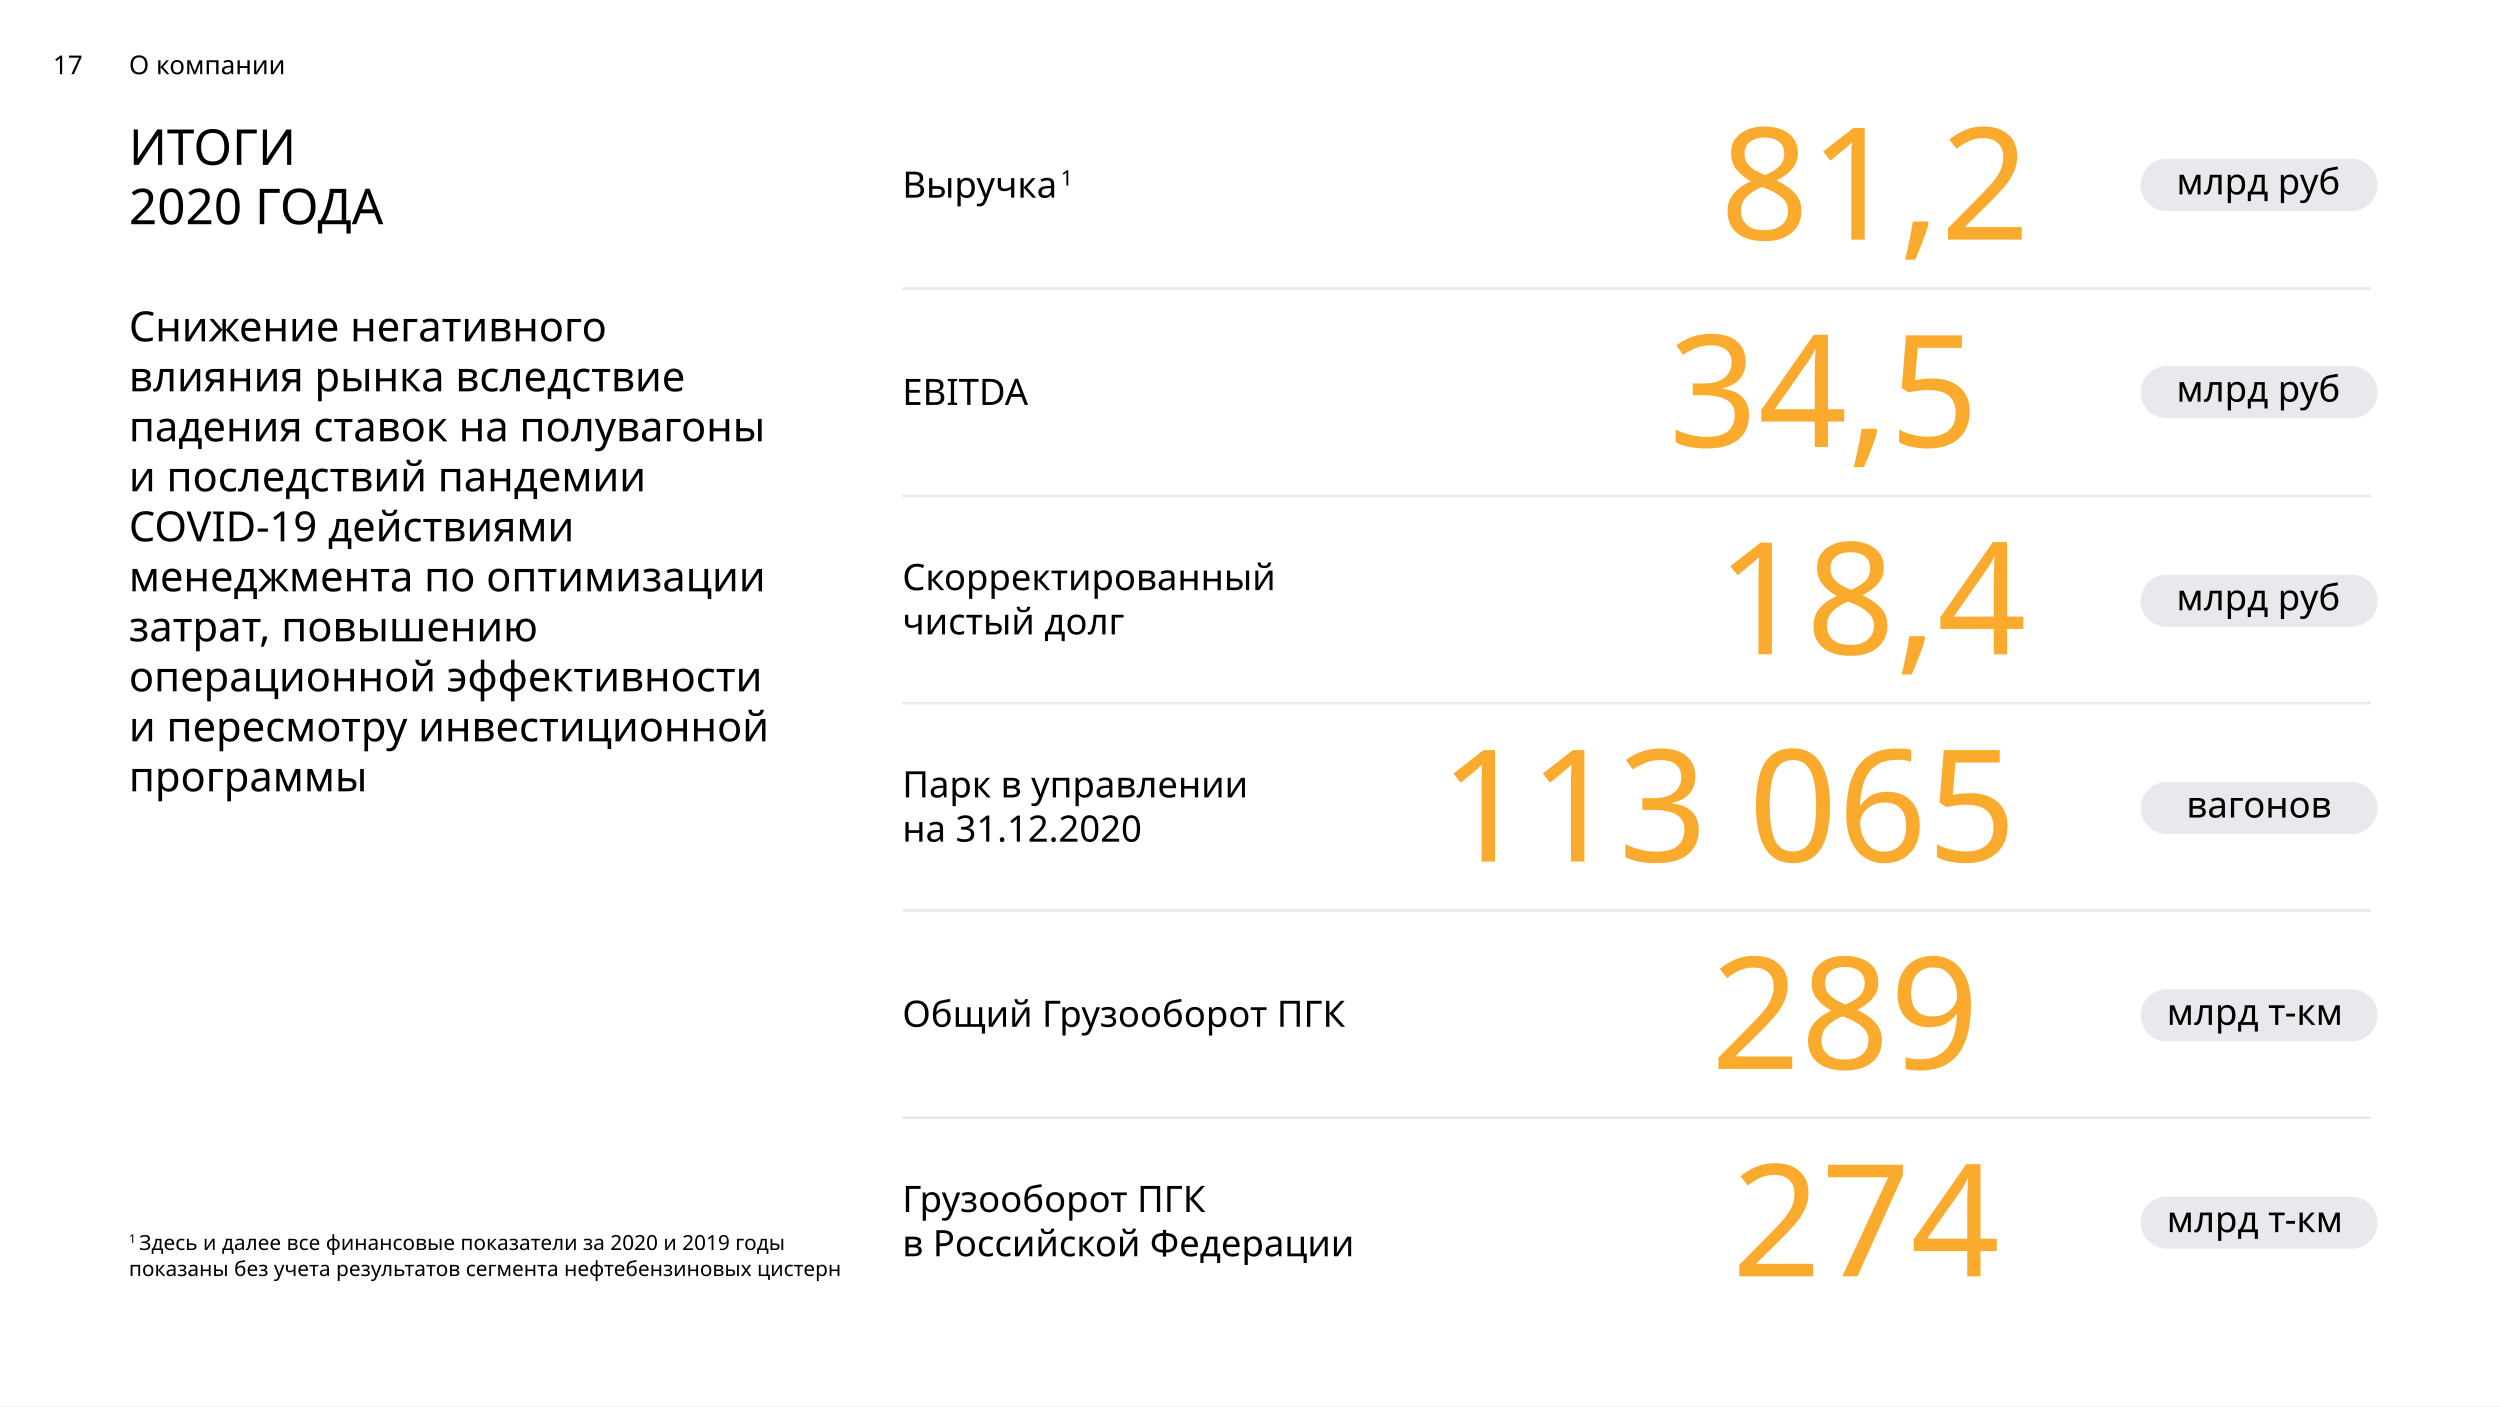
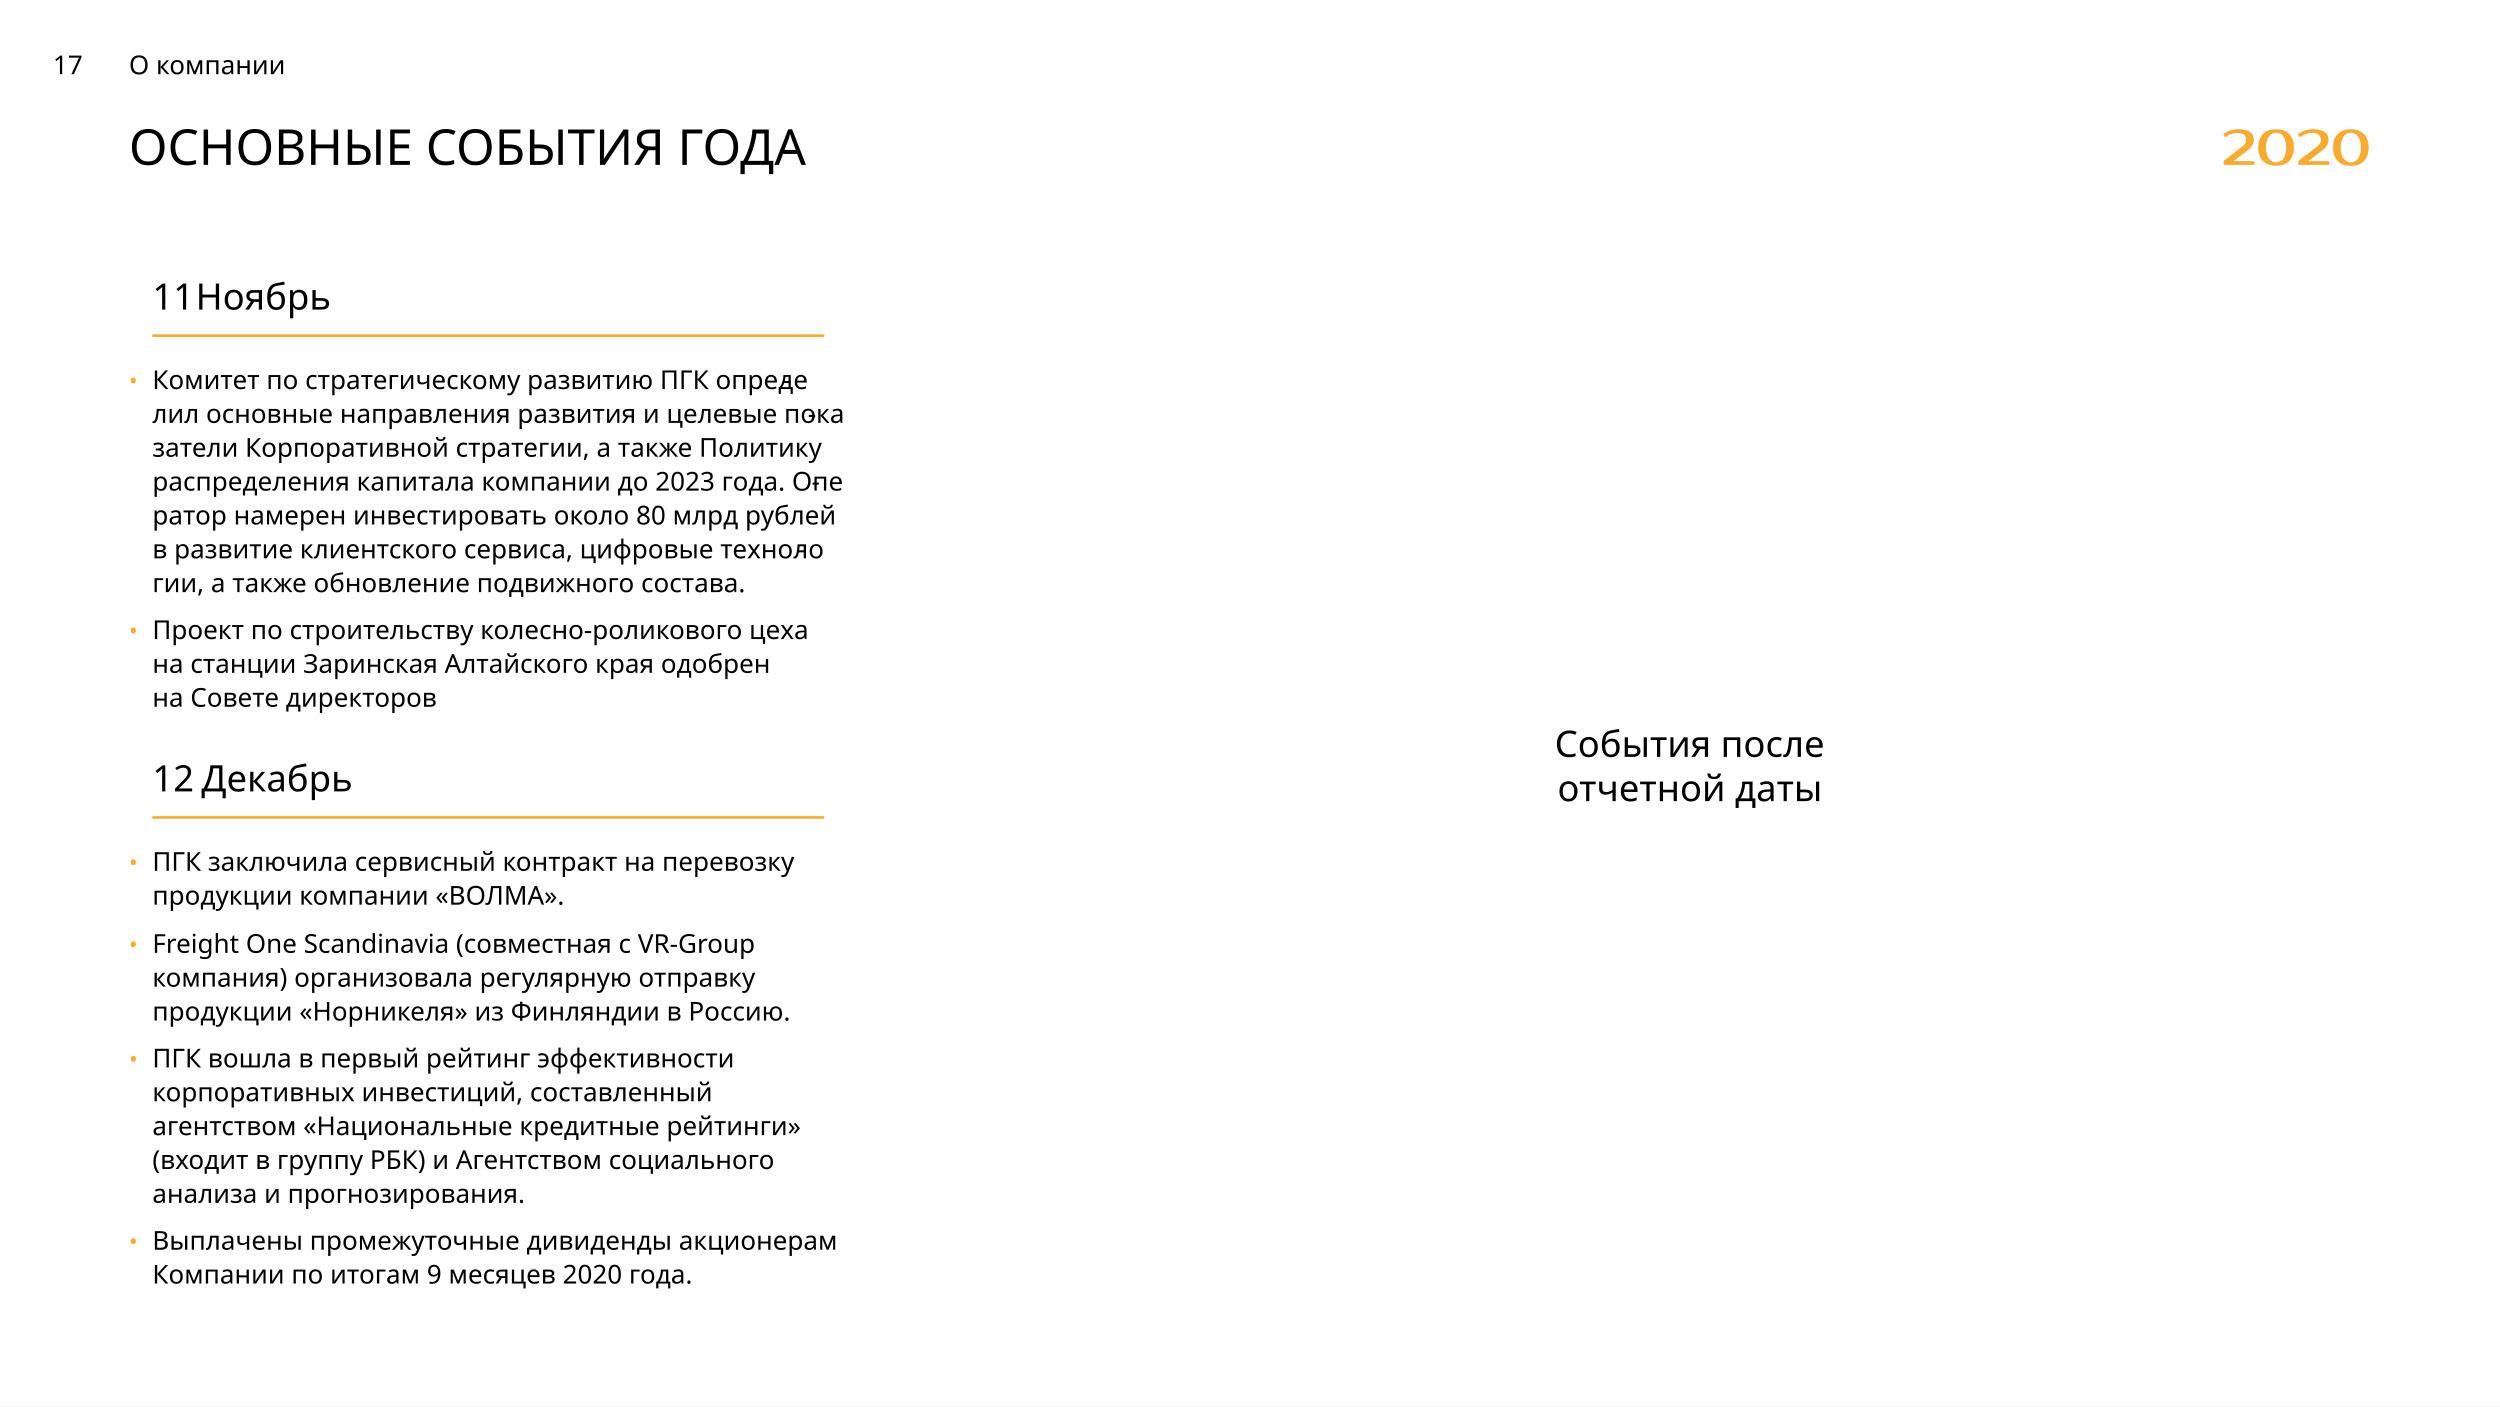
<svg xmlns="http://www.w3.org/2000/svg" version="1.1" id="svg2" xml:space="preserve" width="2560" height="1440" viewBox="0 0 2560 1440">
  <defs id="defs6">
    <clipPath clipPathUnits="userSpaceOnUse" id="clipPath20">
      <path d="M 0,1080 H 1920 V 0 H 0 Z" id="path18" />
    </clipPath>
-     <clipPath clipPathUnits="userSpaceOnUse" id="clipPath86">
-       <path d="M 0,0 H 1920 V 1080 H 0 Z" id="path84" />
+     <clipPath clipPathUnits="userSpaceOnUse" id="clipPath166">
+       <path d="M 0,0 H 1920 V 1080 H 0 Z" id="path164" />
    </clipPath>
-     <clipPath clipPathUnits="userSpaceOnUse" id="clipPath106">
-       <path d="M 0,0 H 1920 V 1080 H 0 Z" id="path104" />
-     </clipPath>
-     <clipPath clipPathUnits="userSpaceOnUse" id="clipPath178">
-       <path d="M 0,0 H 1920 V 1080 H 0 Z" id="path176" />
-     </clipPath>
-     <clipPath clipPathUnits="userSpaceOnUse" id="clipPath194">
-       <path d="M 0,0 H 1920 V 1080 H 0 Z" id="path192" />
-     </clipPath>
-     <clipPath clipPathUnits="userSpaceOnUse" id="clipPath210">
-       <path d="M 0,0 H 1920 V 1080 H 0 Z" id="path208" />
-     </clipPath>
-     <clipPath clipPathUnits="userSpaceOnUse" id="clipPath232">
-       <path d="M 0,1080 H 1920 V 0 H 0 Z" id="path230" />
+     <clipPath clipPathUnits="userSpaceOnUse" id="clipPath184">
+       <path d="M 0,1080 H 1920 V 0 H 0 Z" id="path182" />
    </clipPath>
  </defs>
  <g id="g10" transform="matrix(1.333333,0,0,-1.333333,0,1440)">
    <g id="g12">
      <g id="g14">
        <g id="g16" clip-path="url(#clipPath20)">
          <path d="M 0,0 H 1920 V 1080 H 0 Z" style="fill:#ffffff;fill-opacity:1;fill-rule:nonzero;stroke:none" id="path22" />
        </g>
      </g>
    </g>
-     <text transform="matrix(1,0,0,-1,99,953.4)" style="font-variant:normal;font-weight:normal;font-stretch:normal;font-size:38px;font-family:'Prosto One';-inkscape-font-specification:ProstoOne-Regular;writing-mode:lr-tb;fill:#000000;fill-opacity:1;fill-rule:nonzero;stroke:none" id="text28">
-       <tspan x="0 32.68 59.47 93.67 118.75" y="0" id="tspan24">ИТОГИ</tspan>
-       <tspan x="0 26.22 57.38 83.6 114.76 128.06 153.14 187.34 220.4" y="45.6" id="tspan26">2020 ГОДА</tspan>
+     <g id="g24" transform="translate(117,822.2201)">
+       <path d="M 0,0 H 516" style="fill:none;stroke:#faaa2d;stroke-width:2;stroke-linecap:butt;stroke-linejoin:miter;stroke-miterlimit:10;stroke-dasharray:none;stroke-opacity:1" id="path26" />
+     </g>
+     <g id="g28" transform="translate(117,452.2201)">
+       <path d="M 0,0 H 516" style="fill:none;stroke:#faaa2d;stroke-width:2;stroke-linecap:butt;stroke-linejoin:miter;stroke-miterlimit:10;stroke-dasharray:none;stroke-opacity:1" id="path30" />
+     </g>
+     <text transform="matrix(1,0,0,-1,117,842.2201)" style="font-variant:normal;font-weight:500;font-stretch:normal;font-size:28px;font-family:'Rubik Medium';-inkscape-font-specification:Rubik-Medium;writing-mode:lr-tb;fill:#000000;fill-opacity:1;fill-rule:nonzero;stroke:none" id="text36">
+       <tspan x="0 12.992" y="0" id="tspan32">11</tspan>
+       <tspan x="25.984 39.984 60.424 77.028 93.156 109.9 127.092" y="0" id="tspan34"> Ноябрь</tspan>
    </text>
-     <text transform="matrix(1,0,0,-1,99,817.8801)" style="font-variant:normal;font-weight:300;font-stretch:normal;font-size:32px;font-family:'Rubik Light';-inkscape-font-specification:Rubik-Light;writing-mode:lr-tb;fill:#000000;fill-opacity:1;fill-rule:nonzero;stroke:none" id="text50">
-       <tspan x="0 20.832 39.904 58.976 82.944 100.416 119.488 138.56 156.032 164.288 183.36 200.832 214.208 231.36 247.264 266.336 283.68 302.752 320.608 333.597 351.453" y="0" id="tspan30">Снижение негативного </tspan>
-       <tspan x="0 17.344 35.296 54.368 70.976 90.048 109.12 125.728 133.984 152.576 173.664 192.736 208.928 226.08 234.336 251.68 268.832 286.784 304.256 322.688 339.84 355.744 373.088 392.16 409.632" y="38.4" id="tspan32">влияния рынка вследствие </tspan>
-       <tspan x="0 18.432 35.584 54.016 71.488 90.56 109.632 126.24 134.496 151.648 167.552 184.704 202.048 219.904 236.096 244.352 263.424 280.576 288.832 307.264 324.797 342.749 359.677 377.021 394.173 407.165 425.021 444.093 465.181" y="76.8" id="tspan34">падения ставок на полувагоны </tspan>
-       <tspan x="0 19.072 27.328 45.76 63.616 80.768 98.72 116.192 134.624 151.776 167.68 185.024 204.096 223.168 231.424 249.856 267.008 286.08 304.512 321.984 343.232 362.304 381.376" y="115.2" id="tspan36">и последствий пандемии </tspan>
-       <tspan x="0 20.832 41.408 61.824 69.856 91.52 105.792 118.528 136.832 145.088 163.52 180.992 200.064 217.216 233.12 250.464 269.536 286.144 307.392 326.464" y="153.6" id="tspan38">COVID-19 действиями </tspan>
-       <tspan x="0 21.248 38.72 57.792 75.264 93.696 117.664 138.912 156.384 175.456 191.36 208.512 216.768 235.2 253.056 261.312 279.168 297.6 313.504 332.576 353.824 372.896 388.64 405.792 425.024 444.096 463.168" y="192" id="tspan40">менеджмента по оптимизации </tspan>
-       <tspan x="0 15.744 32.896 48.8 67.392 84.544 100.448 108.032 116.288 134.72 152.576 169.92 191.008 215.616 233.088 252.16 271.232 295.648" y="230.4" id="tspan42">затрат, повышению </tspan>
-       <tspan x="0 17.856 36.288 53.76 72.352 89.504 108.736 127.808 145.664 164.736 183.808 201.664 220.736 228.992 246.144 267.872 289.6 307.072 323.264 339.168 358.24 375.584 394.656 412.512 429.664 445.568 464.64" y="268.8" id="tspan44">операционной эффективности </tspan>
-       <tspan x="0 19.072 27.328 45.76 63.232 81.824 99.296 116.448 137.696 155.552 171.456 189.437 206.365 214.621 233.693 252.765 270.109 287.581 304.733 320.637 339.709 358.941 378.013 395.869 414.941 434.013 451.869 470.941" y="307.2" id="tspan46">и пересмотру инвестиционной </tspan>
-       <tspan x="0 18.432 37.024 54.88 68.256 86.848 104 125.248 146.496" y="345.6" id="tspan48">программы</tspan>
+     <text transform="matrix(1,0,0,-1,99,781.2201)" style="font-variant:normal;font-weight:normal;font-stretch:normal;font-size:18px;font-family:Rubik;-inkscape-font-specification:Rubik-Regular;writing-mode:lr-tb;fill:#faaa2d;fill-opacity:1;fill-rule:nonzero;stroke:none" id="text40">
+       <tspan x="0 6.858" y="0" id="tspan38">• </tspan>
    </text>
-     <text transform="matrix(1,0,0,-1,99,125.328)" style="font-variant:normal;font-weight:300;font-stretch:normal;font-size:9.328px;font-family:'Rubik Light';-inkscape-font-specification:Rubik-Light;writing-mode:lr-tb;fill:#000000;fill-opacity:1;fill-rule:nonzero;stroke:none" id="text54">
-       <tspan x="0" y="0" id="tspan52">1</tspan>
+     <text transform="matrix(1,0,0,-1,117,781.2201)" style="font-variant:normal;font-weight:300;font-stretch:normal;font-size:20px;font-family:'Rubik Light';-inkscape-font-specification:Rubik-Light;writing-mode:lr-tb;fill:#000000;fill-opacity:1;fill-rule:nonzero;stroke:none" id="text44">
+       <tspan x="0 11.68 22.84 36.12 48.04 57.98 68.9 78.84 84 95.52 106.68 111.84 122.56 132.5 144.12 154.84 164.78 175.7 184.06 195.98 206.52 217.44 228.16 237.778 248.938 262.218 272.798 277.958 289.578 300.298 310.138 320.978 332.898 342.838 354.758 370.018 375.178 389.178 399.278 411.558 416.718 427.878 439.398 451.018 461.938 473.458" y="0" id="tspan42">Комитет по стратегическому развитию ПГК опреде</tspan>
    </text>
-     <text transform="matrix(1,0,0,-1,106.8405,120)" style="font-variant:normal;font-weight:300;font-stretch:normal;font-size:16px;font-family:'Rubik Light';-inkscape-font-specification:Rubik-Light;writing-mode:lr-tb;fill:#000000;fill-opacity:1;fill-rule:nonzero;stroke:none" id="text60">
-       <tspan x="0 9.584 18.8 27.536 36.112 43.728 47.856 57.392 61.52 70.736 79.312 88.288 97.024 105.76 109.888 118.56 127.136 135.872 140 150.864 160.4 169.936 178.512 188.048 196.624 205.552 214.224 224.768 233.504 237.632 246.848 255.776 263.872 272.448 280.32 288.896 296.848 305.517 314.493 324.029 328.157 336.029 344.605 348.733 357.693 367.549 376.509 386.365 390.493 400.029 404.157 413.117 422.973 429.341 438.493 442.621 449.115 458.043 467.259 477.803" y="0" id="tspan56">Здесь и далее все финансовые показатели за 2020 и 2019 годы </tspan>
-       <tspan x="-7.84 1.376 10.304 18.4 26.976 34.848 43.424 52.96 63.504 67.632 76.704 85.44 93.312 97.44 105.904 114.336 123.072 131.024 139.6 143.728 153.024 161.76 169.632 177.629 186.605 194.221 202.173 210.749 218.701 227.629 236.301 240.429 249.005 257.741 264.429 275.053 283.789 293.325 301.277 309.853 313.981 323.517 332.253 343.117 351.069 359.805 368.877 377.613 387.149 395.021 404.557 414.093 423.021 431.693 442.237 450.525 454.653 464.269 473.805 482.381 490.333 499.069 508.365" y="20" id="tspan58">показаны без учета результатов сегмента нефтебензиновых цистерн</tspan>
+     <text transform="matrix(1,0,0,-1,601.378,781.2201)" style="font-variant:normal;font-weight:300;font-stretch:normal;font-size:20px;font-family:'Rubik Light';-inkscape-font-specification:Rubik-Light;writing-mode:lr-tb;fill:#000000;fill-opacity:1;fill-rule:nonzero;stroke:none" id="text48">
+       <tspan x="0" y="0" id="tspan46">-</tspan>
    </text>
-     <text transform="matrix(1,0,0,-1,1320.863,896)" style="font-variant:normal;font-weight:normal;font-stretch:normal;font-size:120px;font-family:'Prosto One';-inkscape-font-specification:ProstoOne-Regular;writing-mode:lr-tb;fill:#faaa2d;fill-opacity:1;fill-rule:nonzero;stroke:none" id="text66">
-       <tspan x="0 88.68 137.112 169.128" y="0" id="tspan62">81,2</tspan>
-       <tspan x="-39.36 48.48 139.608 171.372" y="159.24" id="tspan64">34,5</tspan>
+     <text transform="matrix(1,0,0,-1,117,755.2201)" style="font-variant:normal;font-weight:300;font-stretch:normal;font-size:20px;font-family:'Rubik Light';-inkscape-font-specification:Rubik-Light;writing-mode:lr-tb;fill:#000000;fill-opacity:1;fill-rule:nonzero;stroke:none" id="text52">
+       <tspan x="0 11.22 23.14 34.36 39.52 50.68 61.4 73.32 84.48 95.32 107.24 120.42 131.34 136.5 148.42 159.14 170.66 182.28 193 203.84 215.06 225.98 237.9 249.82 260.2 265.36 276.98 287.7 297.54 308.38 320.3 330.24 342.16 352.54 357.7 369.62 374.78 386.8 397.636 408.856 419.776 430.616 443.796 454.716 459.876 471.396 482.556 492.676" y="0" id="tspan50">лил основные направления развития и целевые пока</tspan>
    </text>
-     <text transform="matrix(1,0,0,-1,1318.223,577.52)" style="font-variant:normal;font-weight:normal;font-stretch:normal;font-size:120px;font-family:'Prosto One';-inkscape-font-specification:ProstoOne-Regular;writing-mode:lr-tb;fill:#faaa2d;fill-opacity:1;fill-rule:nonzero;stroke:none" id="text70">
-       <tspan x="0 47.364 136.644 166.524" y="0" id="tspan68">18,4</tspan>
+     <text transform="matrix(1,0,0,-1,620.396,755.2201)" style="font-variant:normal;font-weight:300;font-stretch:normal;font-size:20px;font-family:'Rubik Light';-inkscape-font-specification:Rubik-Light;writing-mode:lr-tb;fill:#000000;fill-opacity:1;fill-rule:nonzero;stroke:none" id="text56">
+       <tspan x="0" y="0" id="tspan54">-</tspan>
    </text>
-     <text transform="matrix(1,0,0,-1,1105.583,418.28)" style="font-variant:normal;font-weight:normal;font-stretch:normal;font-size:120px;font-family:'Prosto One';-inkscape-font-specification:ProstoOne-Regular;writing-mode:lr-tb;fill:#faaa2d;fill-opacity:1;fill-rule:nonzero;stroke:none" id="text78">
-       <tspan x="0 46.92 93.18 181.32 196.32 293.712 381.024" y="0" id="tspan72">113 065</tspan>
-       <tspan x="208.44 288.48 375.924" y="159.24" id="tspan74">289</tspan>
-       <tspan x="224.4 306.384 373.584" y="318.48" id="tspan76">274</tspan>
+     <text transform="matrix(1,0,0,-1,117,729.2201)" style="font-variant:normal;font-weight:300;font-stretch:normal;font-size:20px;font-family:'Rubik Light';-inkscape-font-specification:Rubik-Light;writing-mode:lr-tb;fill:#000000;fill-opacity:1;fill-rule:nonzero;stroke:none" id="text62">
+       <tspan x="0 9.84 20.56 30.5 41.34 52.56 64.48 69.64 81.318 92.478 104.098 115.618 126.778 138.398 149.118 159.058 170.978 181.818 193.738 204.898 216.818 221.978 232.698 242.638 254.258 264.978 274.918 285.838 294.198 306.118 318.038 322.778 327.938 338.658 343.818 353.758 364.478 374.598 389.578 400.498 405.658 419.658 430.616 441.836 453.756 463.696 475.616 485.736 496.316" y="0" id="tspan58">затели Корпоративной стратегии, а также Политику </tspan>
+       <tspan x="0 11.62 22.34 33.06 44.58 56.2 67.12 78.64 89.478 100.698 111.618 123.538 135.458 145.838 150.938 161.058 171.778 183.298 195.218 205.158 215.878 227.098 237.818 242.918 252.54 263.7 276.98 288.5 299.22 311.14 323.06 334.98 340.078 351.598 362.758 367.86 379.06 391.38 402.58 414.1 419.2 427.32 438.48 450 460.72 465.48 470.58 483.82 495.34" y="26" id="tspan60">распределения капитала компании до 2023 года. Опе</tspan>
    </text>
-     <g id="g80">
-       <g id="g82" clip-path="url(#clipPath86)">
-         <g id="g88" transform="translate(1806,479.4)">
-           <path d="m 0,0 h -142 c -11.046,0 -20,-8.954 -20,-20 0,-11.046 8.954,-20 20,-20 H 0 c 11.046,0 20,8.954 20,20 C 20,-8.954 11.046,0 0,0" style="fill:#e8e8ed;fill-opacity:1;fill-rule:nonzero;stroke:none" id="path90" />
-         </g>
-         <g id="g92" transform="translate(1806,320.2)">
-           <path d="m 0,0 h -142 c -11.046,0 -20,-8.954 -20,-20 0,-11.046 8.954,-20 20,-20 H 0 c 11.046,0 20,8.954 20,20 C 20,-8.954 11.046,0 0,0" style="fill:#e8e8ed;fill-opacity:1;fill-rule:nonzero;stroke:none" id="path94" />
+     <text transform="matrix(1,0,0,-1,623.26,703.2201)" style="font-variant:normal;font-weight:300;font-stretch:normal;font-size:20px;font-family:'Rubik Light';-inkscape-font-specification:Rubik-Light;writing-mode:lr-tb;fill:#000000;fill-opacity:1;fill-rule:nonzero;stroke:none" id="text66">
+       <tspan x="0" y="0" id="tspan64">-</tspan>
+     </text>
+     <text transform="matrix(1,0,0,-1,117,677.2201)" style="font-variant:normal;font-weight:300;font-stretch:normal;font-size:20px;font-family:'Rubik Light';-inkscape-font-specification:Rubik-Light;writing-mode:lr-tb;fill:#000000;fill-opacity:1;fill-rule:nonzero;stroke:none" id="text72">
+       <tspan x="0 11.62 22.34 32.28 43.44 55.06 60.22 72.14 82.86 96.14 107.06 118.68 129.6 141.52 146.68 158.6 170.52 181.36 192.28 203 212.94 224.86 236.48 247.64 258.48 269.2 279.14 288.66 293.82 304.98 314.596 325.556 336.776 347.936 353.096 365.456 377.776 382.936 396.216 407.436 419.056 430.576 435.736 446.974 457.554 468.894 480.114 491.034 502.954" y="0" id="tspan68">ратор намерен инвестировать около 80 млрд рублей </tspan>
+       <tspan x="0 10.84 16 27.62 38.34 48.18 59.02 70.94 80.88 92.8 103.72 108.88 119 130.22 142.14 153.06 164.98 174.92 185.64 195.258 206.418 214.538 225.698 230.858 241.578 252.498 264.118 274.958 286.878 297.598 308.318 313.058 318.218 330.238 342.158 355.738 367.358 378.518 389.358 402.538 413.458 418.618 428.558 439.478 449.838 461.758 472.714 483.934" y="26" id="tspan70">в развитие клиентского сервиса, цифровые техноло</tspan>
+     </text>
+     <text transform="matrix(1,0,0,-1,612.094,651.2201)" style="font-variant:normal;font-weight:300;font-stretch:normal;font-size:20px;font-family:'Rubik Light';-inkscape-font-specification:Rubik-Light;writing-mode:lr-tb;fill:#000000;fill-opacity:1;fill-rule:nonzero;stroke:none" id="text76">
+       <tspan x="0" y="0" id="tspan74">-</tspan>
+     </text>
+     <text transform="matrix(1,0,0,-1,117,625.2201)" style="font-variant:normal;font-weight:300;font-stretch:normal;font-size:20px;font-family:'Rubik Light';-inkscape-font-specification:Rubik-Light;writing-mode:lr-tb;fill:#000000;fill-opacity:1;fill-rule:nonzero;stroke:none" id="text80">
+       <tspan x="0 8.36 20.28 32.2 36.94 42.1 52.82 57.98 67.92 78.64 88.76 103.74 114.66 119.82 130.98 142.32 154.24 165.4 176.24 187.46 198.38 210.3 222.22 233.14 238.3 249.82 260.98 272.5 283.34 295.26 310.24 322.16 333.32 341.436 352.596 357.756 368.476 379.636 390.356 400.296 411.016 421.856 432.576" y="0" id="tspan78">гии, а также обновление подвижного состава.</tspan>
+     </text>
+     <text transform="matrix(1,0,0,-1,99,589.2201)" style="font-variant:normal;font-weight:normal;font-stretch:normal;font-size:18px;font-family:Rubik;-inkscape-font-specification:Rubik-Regular;writing-mode:lr-tb;fill:#faaa2d;fill-opacity:1;fill-rule:nonzero;stroke:none" id="text84">
+       <tspan x="0 6.858" y="0" id="tspan82">• </tspan>
+     </text>
+     <text transform="matrix(1,0,0,-1,117,589.2201)" style="font-variant:normal;font-weight:300;font-stretch:normal;font-size:20px;font-family:'Rubik Light';-inkscape-font-specification:Rubik-Light;writing-mode:lr-tb;fill:#000000;fill-opacity:1;fill-rule:nonzero;stroke:none" id="text92">
+       <tspan x="0 14 25.62 36.78 47.7 57.82 67.76 72.92 84.44 95.6 100.76 111.48 121.42 133.04 144.2 156.12 166.06 176.898 188.118 197.638 208.358 218.298 229.138 239.718 244.878 254.498 265.458 276.678 287.598 298.318 310.238 321.398 331.138 342.758 353.716 364.936 376.856 386.476 397.636 408.476 419.636 427.756 438.916 444.076 456.096 467.016 477.376 488.096" y="0" id="tspan86">Проект по строительству колесно-роликового цеха </tspan>
+       <tspan x="0 11.92 22.64 27.8 38.52 48.46 59.18 71.1 83.12 95.04 106.96 112.12 124.1 134.82 146.44 158.36 170.28 181 191.12 201.84 212.22 217.38 230.38 241.6 251.54 262.26 274.18 284.9 294.518 305.678 313.798 324.958 330.118 340.238 351.858 362.578 372.958 378.118 389.278 400.798 411.958 423.298 434.918 445.838 457.758" y="26" id="tspan88">на станции Заринская Алтайского края одобрен </tspan>
+       <tspan x="0 11.92 22.64 27.8 40.82 51.98 62.82 73.74 83.68 94.6 99.76 111.28 123.2 134.82 145.74 155.86 165.8 176.96 188.58 199.74" y="52" id="tspan90">на Совете директоров</tspan>
+     </text>
+     <text transform="matrix(1,0,0,-1,117,472.2201)" style="font-variant:normal;font-weight:500;font-stretch:normal;font-size:28px;font-family:'Rubik Medium';-inkscape-font-specification:Rubik-Medium;writing-mode:lr-tb;fill:#000000;fill-opacity:1;fill-rule:nonzero;stroke:none" id="text98">
+       <tspan x="0 12.992" y="0" id="tspan94">12</tspan>
+       <tspan x="30.352 44.352 65.24 81.424 97.468 113.484 130.228 147.42" y="0" id="tspan96"> Декабрь</tspan>
+     </text>
+     <text transform="matrix(1,0,0,-1,99,411.2201)" style="font-variant:normal;font-weight:normal;font-stretch:normal;font-size:18px;font-family:Rubik;-inkscape-font-specification:Rubik-Regular;writing-mode:lr-tb;fill:#faaa2d;fill-opacity:1;fill-rule:nonzero;stroke:none" id="text102">
+       <tspan x="0 6.858" y="0" id="tspan100">• </tspan>
+     </text>
+     <text transform="matrix(1,0,0,-1,117,411.2201)" style="font-variant:normal;font-weight:300;font-stretch:normal;font-size:20px;font-family:'Rubik Light';-inkscape-font-specification:Rubik-Light;writing-mode:lr-tb;fill:#000000;fill-opacity:1;fill-rule:nonzero;stroke:none" id="text108">
+       <tspan x="0 14 24.1 36.38 41.54 51.38 62.1 72.22 83.44 98.7 109.24 121.16 132.38 143.1 148.26 158.98 169.9 181.52 192.36 204.28 215 226.92 240.1 252.02 257.18 266.796 277.956 289.876 299.816 311.436 322.156 332.276 342.216 347.376 359.296 370.016 375.176 386.696 397.616 409.236 420.156 430.996 442.156 451.996 462.116 472.696" y="0" id="tspan104">ПГК заключила сервисный контракт на перевозку </tspan>
+       <tspan x="0 11.52 23.14 34.3 45.82 56.4 66.52 78.54 90.46 102.38 107.54 117.158 128.318 141.598 153.118 163.838 175.758 187.678 199.598 204.758 216.818 229.878 242.918 256.518 272.118 285.118 297.178" y="26" id="tspan106">продукции компании «ВОЛМА».</tspan>
+     </text>
+     <text transform="matrix(1,0,0,-1,99,348.2201)" style="font-variant:normal;font-weight:normal;font-stretch:normal;font-size:18px;font-family:Rubik;-inkscape-font-specification:Rubik-Regular;writing-mode:lr-tb;fill:#faaa2d;fill-opacity:1;fill-rule:nonzero;stroke:none" id="text112">
+       <tspan x="0 6.858" y="0" id="tspan110">• </tspan>
+     </text>
+     <text transform="matrix(1,0,0,-1,117,348.2201)" style="font-variant:normal;font-weight:300;font-stretch:normal;font-size:20px;font-family:'Rubik Light';-inkscape-font-specification:Rubik-Light;writing-mode:lr-tb;fill:#000000;fill-opacity:1;fill-rule:nonzero;stroke:none" id="text120">
+       <tspan x="0 11.08 17.8 28.72 33.18 44.8 56.46 63.64 68.8 82.04 93.84 104.76 109.92 122.02 132.74 143.46 155.26 166.86 171.32 183.12 193.678 204.398 208.858 219.578 224.738 230.178 240.898 252.058 262.898 276.178 287.098 297.818 307.758 319.678 330.398 340.778 345.938 356.658 361.818 374.578 386.916 396.656 409.936 416.656 427.816 439.516 451.136" y="0" id="tspan114">Freight One Scandinavia (совместная с VR-Group </tspan>
+       <tspan x="0 9.62 20.78 34.06 45.58 56.3 68.22 80.14 89.72 96.1 101.26 112.42 124.04 132.4 143.12 155.04 166.96 176.8 187.96 198.8 209.52 220.74 231.46 236.62 248.24 259.16 267.52 277.518 288.738 299.118 310.738 322.658 333.238 348.498 353.658 364.818 374.758 386.278 397.898 408.618 419.458 429.578 440.158" y="26" id="tspan116">компания) организовала регулярную отправку </tspan>
+       <tspan x="0 11.52 23.14 34.3 45.82 56.4 66.52 78.54 90.46 102.38 107.54 119.6 133.6 144.76 156.38 168.3 180.22 189.838 200.678 211.898 222.278 234.338 239.498 251.418 261.258 266.418 282.918 294.838 306.758 317.978 328.358 340.278 351.798 363.718 375.638 380.798 391.638 396.798 409.358 420.518 431.238 441.958 453.878 468.894" y="52" id="tspan118">продукции «Норникеля» из Финляндии в Россию.</tspan>
+     </text>
+     <text transform="matrix(1,0,0,-1,99,260.2201)" style="font-variant:normal;font-weight:normal;font-stretch:normal;font-size:18px;font-family:Rubik;-inkscape-font-specification:Rubik-Regular;writing-mode:lr-tb;fill:#faaa2d;fill-opacity:1;fill-rule:nonzero;stroke:none" id="text124">
+       <tspan x="0 6.858" y="0" id="tspan122">• </tspan>
+     </text>
+     <text transform="matrix(1,0,0,-1,117,260.2201)" style="font-variant:normal;font-weight:300;font-stretch:normal;font-size:20px;font-family:'Rubik Light';-inkscape-font-specification:Rubik-Light;writing-mode:lr-tb;fill:#000000;fill-opacity:1;fill-rule:nonzero;stroke:none" id="text136">
+       <tspan x="0 14 24.1 36.38 41.54 52.38 63.54 78.92 90.14 100.86 106.02 116.86 122.02 133.54 144.46 156.08 166.92 180.1 192.02 197.18 208.8 219.72 231.64 241.58 253.5 265.42 273.78 278.94 289.66 303.24 316.82 327.74 337.86 347.8 359.72 370.56 382.48 393.64 404.36 414.3 426.22" y="0" id="tspan126">ПГК вошла в первый рейтинг эффективности </tspan>
+       <tspan x="0 9.62 20.78 32.4 43.92 55.08 66.7 77.42 87.36 99.28 110.12 122.04 135.22 145.58 150.74 162.66 174.58 185.42 196.34 207.06 217 228.92 240.94 252.86 264.78 269.52 274.68 285.4 296.56 307.28 317.22 327.94 338.78 350 360.92 372.84 384.76 397.94 409.86" y="26" id="tspan128">корпоративных инвестиций, составленный </tspan>
+       <tspan x="0 10.72 18.84 29.76 41.68 51.62 62.34 72.28 83.12 94.28 107.56 112.72 124.78 138.78 149.5 161.52 173.44 184.6 196.52 207.24 218.46 227.98 239.9 253.08 264 269.16 279.28 290.9 301.82 313.34 325.26 335.2 347.12 360.3 371.22 376.38 388 398.92 410.84 420.78 432.7 444.62 452.98 464.9 476.96" y="52" id="tspan130">агентством «Национальные кредитные рейтинги» </tspan>
+       <tspan x="0 5.58 16.42 26.78 37.94 49.46 61.38 71.32 76.48 87.32 92.48 100.84 112.078 122.658 134.178 145.698 156.278 161.438 173.998 186.638 198.918 205.298 210.458 222.378 227.538 240.538 248.656 259.576 271.496 281.436 292.156 302.096 312.936 324.096 337.376 342.536 353.256 364.416 376.436 388.356 399.076 410.296 419.816 431.736 442.896 451.014 462.174" y="78" id="tspan132">(входит в группу РБК) и Агентством социального </tspan>
+       <tspan x="0 10.72 22.64 33.36 44.58 56.5 66.34 77.06 82.22 94.14 99.3 110.82 122.44 133.6 141.96 153.88 165.04 174.88 186.8 198.42 209.58 220.42 231.14 243.06 254.98 265.36" y="104" id="tspan134">анализа и прогнозирования.</tspan>
+     </text>
+     <text transform="matrix(1,0,0,-1,99,120.2201)" style="font-variant:normal;font-weight:normal;font-stretch:normal;font-size:18px;font-family:Rubik;-inkscape-font-specification:Rubik-Regular;writing-mode:lr-tb;fill:#faaa2d;fill-opacity:1;fill-rule:nonzero;stroke:none" id="text140">
+       <tspan x="0 6.858" y="0" id="tspan138">• </tspan>
+     </text>
+     <text transform="matrix(1,0,0,-1,117,120.2201)" style="font-variant:normal;font-weight:300;font-stretch:normal;font-size:20px;font-family:'Rubik Light';-inkscape-font-specification:Rubik-Light;writing-mode:lr-tb;fill:#000000;fill-opacity:1;fill-rule:nonzero;stroke:none" id="text146">
+       <tspan x="0 13.06 26.24 37.76 48.98 59.7 70.24 81.16 93.08 106.26 111.42 122.94 134.56 145.72 159 169.92 184.9 195.48 205.42 216.58 227.12 239.04 252.22 263.14 268.3 279.82 291.74 302.58 314.5 326.02 336.94 348.86 360.38 373.56 378.72 389.44 399.56 411.58 423.5 434.66 446.58 457.5 469.12 479.84 493.12" y="0" id="tspan142">Выплачены промежуточные дивиденды акционерам </tspan>
+       <tspan x="0 11.68 22.84 36.12 47.64 58.36 70.28 82.2 94.12 99.28 110.8 121.96 127.12 139.04 148.98 160.14 168.5 179.22 192.5 197.66 209.1 214.26 227.54 238.46 249.18 259.56 271.58 282.5 293.34 298.5 309.7 322.02 333.22 345.54 350.7 358.816 369.976 381.496 392.216" y="26" id="tspan144">Компании по итогам 9 месяцев 2020 года.</tspan>
+     </text>
+     <text transform="matrix(1,0,0,-1,99,953.4)" style="font-variant:normal;font-weight:normal;font-stretch:normal;font-size:38px;font-family:'Prosto One';-inkscape-font-specification:ProstoOne-Regular;writing-mode:lr-tb;fill:#000000;fill-opacity:1;fill-rule:nonzero;stroke:none" id="text150">
+       <tspan x="0 34.2 64.22 96.14 130.34 160.74 192.66 232.37 259.35 272.65 302.67 336.87 366.7 406.41 433.2 465.88 496.28 509.58 534.66 568.86 601.92" y="0" id="tspan148">ОСНОВНЫЕ СОБЫТИЯ ГОДА</tspan>
+     </text>
+     <text transform="matrix(1,0,0,-1,1194,498.7201)" style="font-variant:normal;font-weight:500;font-stretch:normal;font-size:28px;font-family:'Rubik Medium';-inkscape-font-specification:Rubik-Medium;writing-mode:lr-tb;fill:#000000;fill-opacity:1;fill-rule:nonzero;stroke:none" id="text154">
+       <tspan x="0 19.18 35.784 52.528 74.032 88.9 106.372 122.5 128.022 145.158 161.762 177.778 194.69" y="0" id="tspan152">События после</tspan>
+     </text>
+     <text transform="matrix(1,0,0,-1,1196.1,464.7281)" style="font-variant:normal;font-weight:500;font-stretch:normal;font-size:28px;font-family:'Rubik Medium';-inkscape-font-specification:Rubik-Medium;writing-mode:lr-tb;fill:#000000;fill-opacity:1;fill-rule:nonzero;stroke:none" id="text158">
+       <tspan x="0 16.604 31.472 47.684 63.868 78.736 96.208 112.812 130.284 136.668 154.28 170.296 185.164" y="0" id="tspan156">отчетной даты</tspan>
+     </text>
+     <g id="g160">
+       <g id="g162" clip-path="url(#clipPath166)">
+         <g id="g168" transform="translate(1707.762,956.44)">
+           <path d="m 0,0 v -3.04 h 23.56 v 2.85 H 7.6 l 9.69,7.41 c 0.76,0.582 1.494,1.178 2.204,1.786 0.709,0.608 1.336,1.279 1.881,2.014 0.544,0.734 0.981,1.551 1.311,2.451 0.329,0.899 0.494,1.919 0.494,3.059 0,1.14 -0.241,2.185 -0.722,3.135 -0.482,0.95 -1.21,1.773 -2.185,2.47 -0.976,0.696 -2.198,1.235 -3.667,1.615 -1.47,0.38 -3.205,0.57 -5.206,0.57 -2.483,0 -4.706,-0.355 -6.669,-1.064 C 2.767,22.546 1.064,21.571 -0.38,20.33 l 1.71,-2.28 c 1.444,1.241 2.945,2.121 4.503,2.641 1.558,0.519 3.287,0.779 5.187,0.779 2.102,0 3.673,-0.482 4.712,-1.444 1.038,-0.963 1.558,-2.255 1.558,-3.876 0,-1.242 -0.361,-2.337 -1.083,-3.287 -0.722,-0.95 -1.565,-1.755 -2.527,-2.413 z m 43.167,21.033 c 0.937,-0.418 1.767,-1.083 2.489,-1.995 0.723,-0.912 1.305,-2.09 1.749,-3.534 0.442,-1.444 0.664,-3.192 0.664,-5.244 0,-2.052 -0.222,-3.8 -0.664,-5.244 C 46.961,3.572 46.379,2.394 45.656,1.482 44.934,0.57 44.104,-0.095 43.167,-0.513 42.23,-0.931 41.267,-1.14 40.28,-1.14 c -0.988,0 -1.952,0.209 -2.889,0.627 -0.937,0.418 -1.766,1.083 -2.489,1.995 -0.721,0.912 -1.305,2.09 -1.747,3.534 -0.444,1.444 -0.665,3.192 -0.665,5.244 0,2.052 0.221,3.8 0.665,5.244 0.442,1.444 1.026,2.622 1.747,3.534 0.723,0.912 1.552,1.577 2.489,1.995 0.937,0.418 1.901,0.627 2.889,0.627 0.987,0 1.95,-0.209 2.887,-0.627 m -8.397,2.432 c -1.672,-0.57 -3.117,-1.438 -4.333,-2.603 -1.215,-1.166 -2.16,-2.629 -2.831,-4.389 -0.671,-1.761 -1.007,-3.832 -1.007,-6.213 0,-2.382 0.336,-4.453 1.007,-6.213 0.671,-1.761 1.616,-3.224 2.831,-4.389 1.216,-1.166 2.661,-2.033 4.333,-2.603 1.672,-0.57 3.508,-0.855 5.51,-0.855 2,0 3.838,0.285 5.509,0.855 1.673,0.57 3.117,1.437 4.332,2.603 1.217,1.165 2.16,2.628 2.832,4.389 0.67,1.76 1.006,3.831 1.006,6.213 0,2.381 -0.336,4.452 -1.006,6.213 -0.672,1.76 -1.615,3.223 -2.832,4.389 -1.215,1.165 -2.659,2.033 -4.332,2.603 -1.671,0.57 -3.509,0.855 -5.509,0.855 -2.002,0 -3.838,-0.285 -5.51,-0.855 M 57.379,0 v -3.04 h 23.56 v 2.85 h -15.96 l 9.69,7.41 c 0.76,0.582 1.495,1.178 2.204,1.786 0.709,0.608 1.336,1.279 1.881,2.014 0.545,0.734 0.982,1.551 1.311,2.451 0.329,0.899 0.494,1.919 0.494,3.059 0,1.14 -0.241,2.185 -0.722,3.135 -0.481,0.95 -1.21,1.773 -2.185,2.47 -0.975,0.696 -2.198,1.235 -3.667,1.615 -1.469,0.38 -3.205,0.57 -5.206,0.57 -2.483,0 -4.706,-0.355 -6.669,-1.064 -1.963,-0.71 -3.667,-1.685 -5.111,-2.926 l 1.71,-2.28 c 1.444,1.241 2.945,2.121 4.503,2.641 1.558,0.519 3.287,0.779 5.187,0.779 2.103,0 3.673,-0.482 4.712,-1.444 1.039,-0.963 1.558,-2.255 1.558,-3.876 0,-1.242 -0.361,-2.337 -1.083,-3.287 -0.722,-0.95 -1.564,-1.755 -2.527,-2.413 z m 43.168,21.033 c 0.937,-0.418 1.767,-1.083 2.489,-1.995 0.722,-0.912 1.304,-2.09 1.748,-3.534 0.443,-1.444 0.665,-3.192 0.665,-5.244 0,-2.052 -0.222,-3.8 -0.665,-5.244 -0.444,-1.444 -1.026,-2.622 -1.748,-3.534 -0.722,-0.912 -1.552,-1.577 -2.489,-1.995 -0.938,-0.418 -1.9,-0.627 -2.888,-0.627 -0.988,0 -1.951,0.209 -2.888,0.627 -0.938,0.418 -1.767,1.083 -2.489,1.995 -0.722,0.912 -1.305,2.09 -1.748,3.534 -0.444,1.444 -0.665,3.192 -0.665,5.244 0,2.052 0.221,3.8 0.665,5.244 0.443,1.444 1.026,2.622 1.748,3.534 0.722,0.912 1.551,1.577 2.489,1.995 0.937,0.418 1.9,0.627 2.888,0.627 0.988,0 1.95,-0.209 2.888,-0.627 m -8.398,2.432 c -1.672,-0.57 -3.116,-1.438 -4.332,-2.603 -1.216,-1.166 -2.16,-2.629 -2.831,-4.389 -0.672,-1.761 -1.007,-3.832 -1.007,-6.213 0,-2.382 0.335,-4.453 1.007,-6.213 0.671,-1.761 1.615,-3.224 2.831,-4.389 1.216,-1.166 2.66,-2.033 4.332,-2.603 1.672,-0.57 3.508,-0.855 5.51,-0.855 2.001,0 3.838,0.285 5.51,0.855 1.672,0.57 3.116,1.437 4.332,2.603 1.216,1.165 2.159,2.628 2.831,4.389 0.671,1.76 1.007,3.831 1.007,6.213 0,2.381 -0.336,4.452 -1.007,6.213 -0.672,1.76 -1.615,3.223 -2.831,4.389 -1.216,1.165 -2.66,2.033 -4.332,2.603 -1.672,0.57 -3.509,0.855 -5.51,0.855 -2.002,0 -3.838,-0.285 -5.51,-0.855" style="fill:#faaa2d;fill-opacity:1;fill-rule:nonzero;stroke:none" id="path170" />
        </g>
      </g>
    </g>
-     <text transform="matrix(1,0,0,-1,1664.063,292.9184)" style="font-variant:normal;font-weight:500;font-stretch:normal;font-size:28px;font-family:'Rubik Medium';-inkscape-font-specification:Rubik-Medium;writing-mode:lr-tb;fill:#000000;fill-opacity:1;fill-rule:nonzero;stroke:none" id="text98">
-       <tspan x="0 19.712 36.624 53.816 71.428 77.812 92.68 106.12 122.164" y="0" id="tspan96">млрд т-км</tspan>
+     <text transform="matrix(1,0,0,-1,40.6501,1023)" style="font-variant:normal;font-weight:300;font-stretch:normal;font-size:20px;font-family:'Rubik Light';-inkscape-font-specification:Rubik-Light;writing-mode:lr-tb;fill:#000000;fill-opacity:1;fill-rule:nonzero;stroke:none" id="text174">
+       <tspan x="0 7.96" y="0" id="tspan172">17</tspan>
    </text>
-     <g id="g100">
-       <g id="g102" clip-path="url(#clipPath106)">
-         <g id="g108" transform="translate(1806,161)">
-           <path d="m 0,0 h -142 c -11.046,0 -20,-8.954 -20,-20 0,-11.046 8.954,-20 20,-20 H 0 c 11.046,0 20,8.954 20,20 C 20,-8.954 11.046,0 0,0" style="fill:#e8e8ed;fill-opacity:1;fill-rule:nonzero;stroke:none" id="path110" />
-         </g>
-       </g>
-     </g>
-     <text transform="matrix(1,0,0,-1,1664.063,133.7192)" style="font-variant:normal;font-weight:500;font-stretch:normal;font-size:28px;font-family:'Rubik Medium';-inkscape-font-specification:Rubik-Medium;writing-mode:lr-tb;fill:#000000;fill-opacity:1;fill-rule:nonzero;stroke:none" id="text114">
-       <tspan x="0 19.712 36.624 53.816 71.428 77.812 92.68 106.12 122.164" y="0" id="tspan112">млрд т-км</tspan>
-     </text>
-     <g id="g116" transform="translate(693,858.3984)">
-       <path d="M 0,0 H 1128" style="fill:none;stroke:#e9e9e9;stroke-width:2;stroke-linecap:butt;stroke-linejoin:miter;stroke-miterlimit:4;stroke-dasharray:none;stroke-opacity:1" id="path118" />
-     </g>
-     <g id="g120" transform="translate(693,699.2031)">
-       <path d="M 0,0 H 1128" style="fill:none;stroke:#e9e9e9;stroke-width:2;stroke-linecap:butt;stroke-linejoin:miter;stroke-miterlimit:4;stroke-dasharray:none;stroke-opacity:1" id="path122" />
-     </g>
-     <g id="g124" transform="translate(693,540)">
-       <path d="M 0,0 H 1128" style="fill:none;stroke:#e9e9e9;stroke-width:2;stroke-linecap:butt;stroke-linejoin:miter;stroke-miterlimit:4;stroke-dasharray:none;stroke-opacity:1" id="path126" />
-     </g>
-     <g id="g128" transform="translate(693,380.7969)">
-       <path d="M 0,0 H 1128" style="fill:none;stroke:#e9e9e9;stroke-width:2;stroke-linecap:butt;stroke-linejoin:miter;stroke-miterlimit:4;stroke-dasharray:none;stroke-opacity:1" id="path130" />
-     </g>
-     <g id="g132" transform="translate(693,221.6016)">
-       <path d="M 0,0 H 1128" style="fill:none;stroke:#e9e9e9;stroke-width:2;stroke-linecap:butt;stroke-linejoin:miter;stroke-miterlimit:4;stroke-dasharray:none;stroke-opacity:1" id="path134" />
-     </g>
-     <text transform="matrix(1,0,0,-1,693,928.2)" style="font-variant:normal;font-weight:500;font-stretch:normal;font-size:28px;font-family:'Rubik Medium';-inkscape-font-specification:Rubik-Medium;writing-mode:lr-tb;fill:#000000;fill-opacity:1;fill-rule:nonzero;stroke:none" id="text138">
-       <tspan x="0 19.236 40.74 57.344 73.36 89.572 105.616" y="0" id="tspan136">Выручка</tspan>
-     </text>
-     <text transform="matrix(1,0,0,-1,814.631,937.524)" style="font-variant:normal;font-weight:500;font-stretch:normal;font-size:16.324px;font-family:'Rubik Medium';-inkscape-font-specification:Rubik-Medium;writing-mode:lr-tb;fill:#000000;fill-opacity:1;fill-rule:nonzero;stroke:none" id="text142">
-       <tspan x="0" y="0" id="tspan140">1</tspan>
-     </text>
-     <text transform="matrix(1,0,0,-1,693,769)" style="font-variant:normal;font-weight:500;font-stretch:normal;font-size:28px;font-family:'Rubik Medium';-inkscape-font-specification:Rubik-Medium;writing-mode:lr-tb;fill:#000000;fill-opacity:1;fill-rule:nonzero;stroke:none" id="text146">
-       <tspan x="0 17.444 36.68 45.08 62.048 81.337" y="0" id="tspan144">EBITDA</tspan>
-     </text>
-     <text transform="matrix(1,0,0,-1,693,626.788)" style="font-variant:normal;font-weight:500;font-stretch:normal;font-size:28px;font-family:'Rubik Medium';-inkscape-font-specification:Rubik-Medium;writing-mode:lr-tb;fill:#000000;fill-opacity:1;fill-rule:nonzero;stroke:none" id="text150">
-       <tspan x="0 19.18 34.58 51.184 68.376 85.568 101.752 117.796 132.664 150.136 167.328 183.932 200.312 216.328 233.8 251.272 272.776" y="0" id="tspan148">Скорректированный</tspan>
-     </text>
-     <text transform="matrix(1,0,0,-1,693,592.796)" style="font-variant:normal;font-weight:500;font-stretch:normal;font-size:28px;font-family:'Rubik Medium';-inkscape-font-specification:Rubik-Medium;writing-mode:lr-tb;fill:#000000;fill-opacity:1;fill-rule:nonzero;stroke:none" id="text156">
-       <tspan x="0 16.212 33.684 49.7 64.568 86.072 103.544 109.928 127.54 143.892 160.804" y="0" id="tspan152">чистый долг</tspan>
-       <tspan x="0 20.44 36.456 53.648 69.692 76.076 92.456 98.84 114.856 131.992 149.184 165.2 181.58 198.492 214.676 232.148 249.62" y="125.188" id="tspan154">Парк в управлении</tspan>
-     </text>
-     <text transform="matrix(1,0,0,-1,693,433.616)" style="font-variant:normal;font-weight:500;font-stretch:normal;font-size:28px;font-family:'Rubik Medium';-inkscape-font-specification:Rubik-Medium;writing-mode:lr-tb;fill:#000000;fill-opacity:1;fill-rule:nonzero;stroke:none" id="text164">
-       <tspan x="0 17.472 33.488 39.872 57.092 70.084 75.768 88.76 106.12 113.652 131.012 149.464 166.824" y="0" id="tspan158">на 31.12.2020</tspan>
-       <tspan x="0 19.46 36.204 59.584 77.056 94.528 100.912 114.296 130.9 146.916 161.924 178.528 195.132 211.876 228.48 245.672 262.276 277.144 283.528 303.968 319.2" y="142.212" id="tspan160">Общий Грузооборот ПГК</tspan>
-       <tspan x="0 13.384 29.988 46.004 61.012 77.616 94.22 110.964 127.568 144.76 161.364 176.232 182.616 203.056 218.288" y="284.424" id="tspan162">Грузооборот ПГК</tspan>
-     </text>
-     <text transform="matrix(1,0,0,-1,693,115.2)" style="font-variant:normal;font-weight:500;font-stretch:normal;font-size:28px;font-family:'Rubik Medium';-inkscape-font-specification:Rubik-Medium;writing-mode:lr-tb;fill:#000000;fill-opacity:1;fill-rule:nonzero;stroke:none" id="text170">
-       <tspan x="0 16.38 22.764 41.244 57.848 73.864 89.88 107.352 124.824 140.84 156.237 172.841 190.313 196.697 221.701 237.885 255.497 271.681 288.873 304.889 322.753 340.225" y="0" id="tspan166">в Российской Федерации</tspan>
-       <tspan x="986.16 1002.54 1018.556 1030.792 1047.396 1064.868 1081.472" y="-336.924" id="tspan168">вагонов</tspan>
-     </text>
-     <g id="g172">
-       <g id="g174" clip-path="url(#clipPath178)">
-         <g id="g180" transform="translate(1806,638.6)">
-           <path d="m 0,0 h -142 c -11.046,0 -20,-8.954 -20,-20 0,-11.046 8.954,-20 20,-20 H 0 c 11.046,0 20,8.954 20,20 C 20,-8.954 11.046,0 0,0" style="fill:#e8e8ed;fill-opacity:1;fill-rule:nonzero;stroke:none" id="path182" />
-         </g>
-       </g>
-     </g>
-     <text transform="matrix(1,0,0,-1,1671.5,611.3169)" style="font-variant:normal;font-weight:500;font-stretch:normal;font-size:28px;font-family:'Rubik Medium';-inkscape-font-specification:Rubik-Medium;writing-mode:lr-tb;fill:#000000;fill-opacity:1;fill-rule:nonzero;stroke:none" id="text186">
-       <tspan x="0 19.712 36.624 53.816 71.428 77.636 94.24 110.256" y="0" id="tspan184">млрд руб</tspan>
-     </text>
-     <g id="g188">
-       <g id="g190" clip-path="url(#clipPath194)">
-         <g id="g196" transform="translate(1806,798.8)">
-           <path d="m 0,0 h -142 c -11.046,0 -20,-8.954 -20,-20 0,-11.046 8.954,-20 20,-20 H 0 c 11.046,0 20,8.954 20,20 C 20,-8.954 11.046,0 0,0" style="fill:#e8e8ed;fill-opacity:1;fill-rule:nonzero;stroke:none" id="path198" />
-         </g>
-       </g>
-     </g>
-     <text transform="matrix(1,0,0,-1,1671.5,771.5161)" style="font-variant:normal;font-weight:500;font-stretch:normal;font-size:28px;font-family:'Rubik Medium';-inkscape-font-specification:Rubik-Medium;writing-mode:lr-tb;fill:#000000;fill-opacity:1;fill-rule:nonzero;stroke:none" id="text202">
-       <tspan x="0 19.712 36.624 53.816 71.428 77.636 94.24 110.256" y="0" id="tspan200">млрд руб</tspan>
-     </text>
-     <g id="g204">
-       <g id="g206" clip-path="url(#clipPath210)">
-         <g id="g212" transform="translate(1806,958)">
-           <path d="m 0,0 h -142 c -11.046,0 -20,-8.954 -20,-20 0,-11.046 8.954,-20 20,-20 H 0 c 11.046,0 20,8.954 20,20 C 20,-8.954 11.046,0 0,0" style="fill:#e8e8ed;fill-opacity:1;fill-rule:nonzero;stroke:none" id="path214" />
-         </g>
-       </g>
-     </g>
-     <text transform="matrix(1,0,0,-1,1671.5,930.7153)" style="font-variant:normal;font-weight:500;font-stretch:normal;font-size:28px;font-family:'Rubik Medium';-inkscape-font-specification:Rubik-Medium;writing-mode:lr-tb;fill:#000000;fill-opacity:1;fill-rule:nonzero;stroke:none" id="text218">
-       <tspan x="0 19.712 36.624 53.816 71.428 77.636 94.24 110.256" y="0" id="tspan216">млрд руб</tspan>
-     </text>
-     <text transform="matrix(1,0,0,-1,40.6501,1023)" style="font-variant:normal;font-weight:300;font-stretch:normal;font-size:20px;font-family:'Rubik Light';-inkscape-font-specification:Rubik-Light;writing-mode:lr-tb;fill:#000000;fill-opacity:1;fill-rule:nonzero;stroke:none" id="text222">
-       <tspan x="0 7.96" y="0" id="tspan220">17</tspan>
-     </text>
-     <g id="g224">
-       <g id="g226">
-         <g id="g228" clip-path="url(#clipPath232)">
-           <text transform="matrix(1,0,0,-1,99,1023)" style="font-variant:normal;font-weight:300;font-stretch:normal;font-size:20px;font-family:'Rubik Light';-inkscape-font-specification:Rubik-Light;writing-mode:lr-tb;fill:#000000;fill-opacity:1;fill-rule:nonzero;stroke:none" id="text236">
-             <tspan x="0 13.24 18.4 28.02 39.18 52.46 63.98 74.7 86.62 98.54" y="0" id="tspan234">О компании</tspan>
+     <g id="g176">
+       <g id="g178">
+         <g id="g180" clip-path="url(#clipPath184)">
+           <text transform="matrix(1,0,0,-1,99,1023)" style="font-variant:normal;font-weight:300;font-stretch:normal;font-size:20px;font-family:'Rubik Light';-inkscape-font-specification:Rubik-Light;writing-mode:lr-tb;fill:#000000;fill-opacity:1;fill-rule:nonzero;stroke:none" id="text188">
+             <tspan x="0 13.24 18.4 28.02 39.18 52.46 63.98 74.7 86.62 98.54" y="0" id="tspan186">О компании</tspan>
          </text>
        </g>
      </g>
    </g>
  </g>
</svg>
